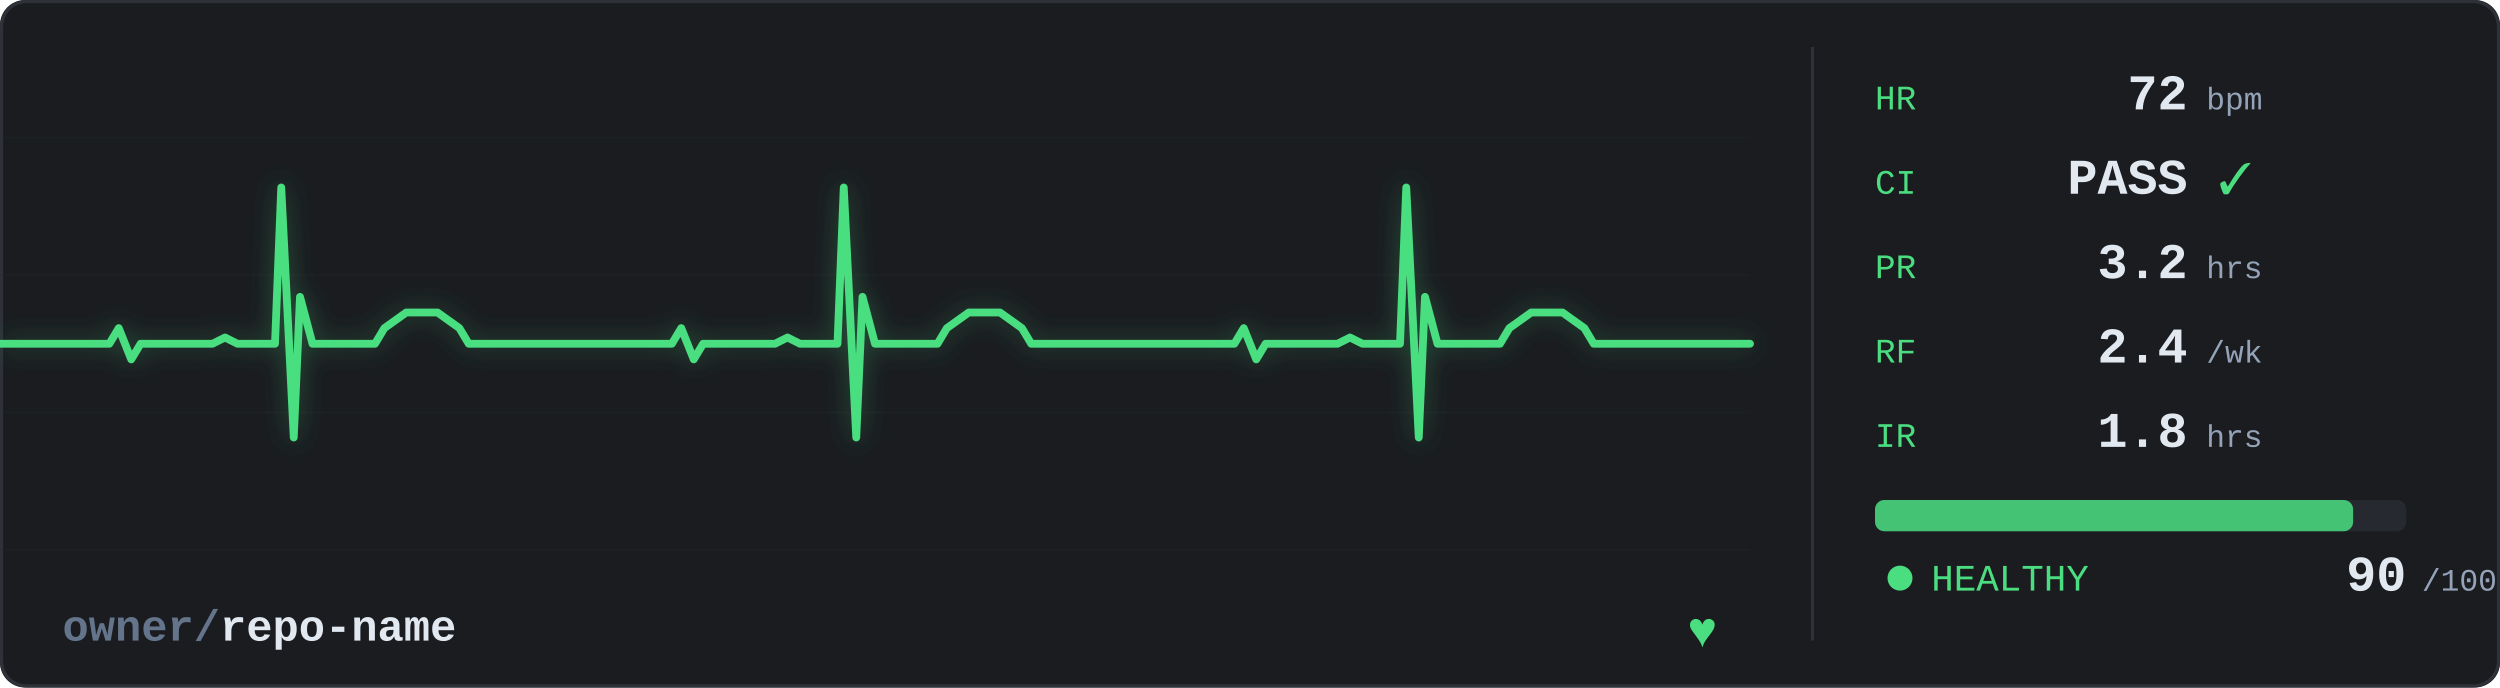
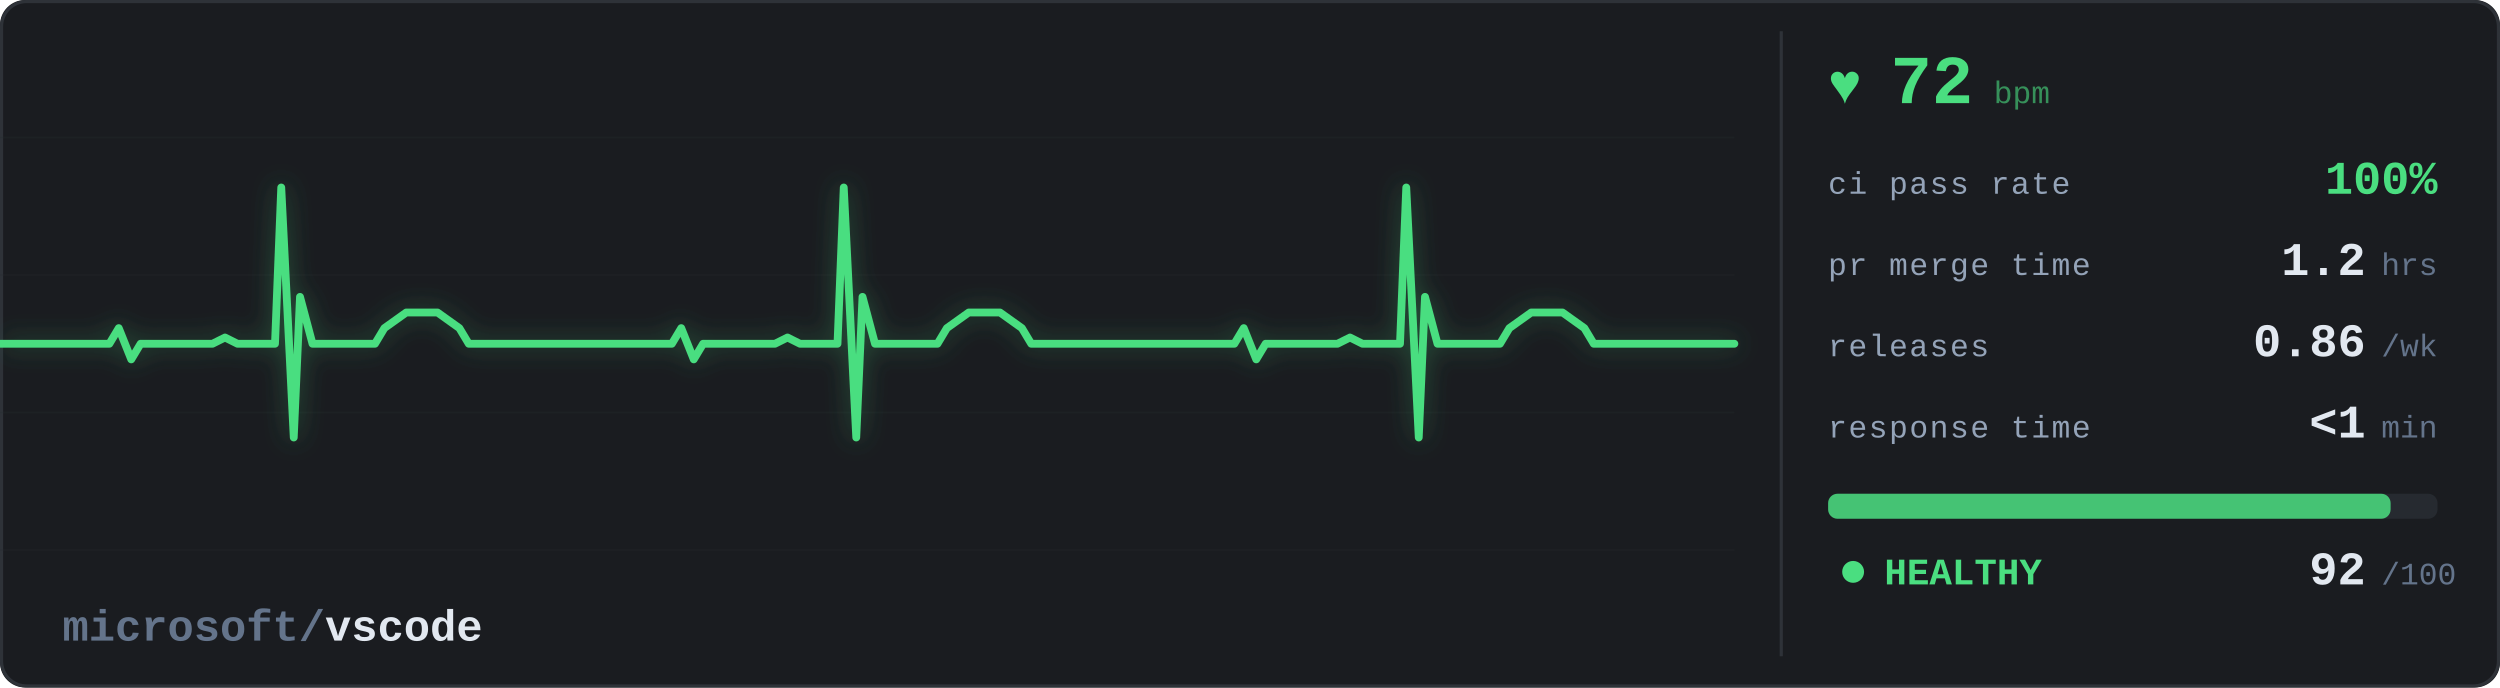
<svg xmlns="http://www.w3.org/2000/svg" width="800" height="220" viewBox="0 0 800 220">
  <defs>
    <style>
      @keyframes pulse-glow {
        0%, 100% { opacity: 0.6; }
        50% { opacity: 1; }
      }
      @keyframes blink {
        0%, 100% { opacity: 1; }
        50% { opacity: 0.3; }
      }
      @keyframes trace {
        0% { stroke-dashoffset: 2400; }
        100% { stroke-dashoffset: 0; }
      }
      .bg { fill: #1a1c20; }
      .ecg-line {
        fill: none;
        stroke: #4ade80;
        stroke-width: 2.5;
        stroke-linecap: round;
        stroke-linejoin: round;
        filter: drop-shadow(0 0 4px #4ade8050);
        stroke-dasharray: 2400;
        animation: trace 4s linear infinite;
      }
      .grid-line { stroke: #262a30; stroke-width: 0.5; }
-       .label { fill: #4ade80; font-family: 'Courier New', monospace; font-size: 11px; }
-       .value { fill: #e2e8f0; font-family: 'Courier New', monospace; font-size: 16px; font-weight: bold; }
-       .value-unit { fill: #94a3b8; font-family: 'Courier New', monospace; font-size: 10px; }
+       .label { fill: #94a3b8; font-family: 'Courier New', monospace; font-size: 10px; text-transform: uppercase; letter-spacing: 0.5px; }
+       .value { fill: #e2e8f0; font-family: 'Courier New', monospace; font-size: 15px; font-weight: bold; }
+       .value-unit { fill: #64748b; font-family: 'Courier New', monospace; font-size: 10px; }
+       .value-good { fill: #4ade80; font-family: 'Courier New', monospace; font-size: 15px; font-weight: bold; }
      .repo-name { fill: #e2e8f0; font-family: 'Courier New', monospace; font-size: 14px; font-weight: bold; }
-       .status-text { fill: #4ade80; font-family: 'Courier New', monospace; font-size: 12px; }
+       .status-text { fill: #4ade80; font-family: 'Courier New', monospace; font-size: 12px; font-weight: bold; }
      .status-dot { fill: #4ade80; animation: blink 1.5s ease-in-out infinite; }
      .divider { stroke: #2e3238; stroke-width: 1; }
      .bar-bg { fill: #262a30; rx: 3; }
      .bar-fill { fill: #4ade80; rx: 3; opacity: 0.85; }
      .border { fill: none; stroke: #2e3238; stroke-width: 1; rx: 8; }
-       .icon { fill: #4ade80; font-size: 14px; }
-       .heart { fill: #4ade80; animation: pulse-glow 1s ease-in-out infinite; }
+       .heart { fill: #4ade80; animation: pulse-glow 1s ease-in-out infinite; font-size: 18px; }
+       .bpm { fill: #4ade80; font-family: 'Courier New', monospace; font-size: 22px; font-weight: bold; }
+       .bpm-unit { fill: #4ade8099; font-family: 'Courier New', monospace; font-size: 10px; }
    </style>
  </defs>
  <rect class="bg" width="800" height="220" rx="8" />
  <rect class="border" x="0.5" y="0.5" width="799" height="219" />
  <g opacity="0.3">
-     <line class="grid-line" x1="0" y1="44" x2="560" y2="44" />
-     <line class="grid-line" x1="0" y1="88" x2="560" y2="88" />
-     <line class="grid-line" x1="0" y1="132" x2="560" y2="132" />
-     <line class="grid-line" x1="0" y1="176" x2="560" y2="176" />
+     <line class="grid-line" x1="0" y1="44" x2="555" y2="44" />
+     <line class="grid-line" x1="0" y1="88" x2="555" y2="88" />
+     <line class="grid-line" x1="0" y1="132" x2="555" y2="132" />
+     <line class="grid-line" x1="0" y1="176" x2="555" y2="176" />
  </g>
-   <path class="ecg-line" d="     M 0,110     L 30,110     L 35,110 L 38,105 L 42,115 L 45,110     L 65,110     L 68,110 L 72,108 L 76,110     L 85,110     L 88,110 L 90,60 L 94,140 L 96,95 L 100,110     L 120,110     L 123,105 L 130,100 L 140,100 L 147,105 L 150,110     L 180,110     L 210,110     L 215,110 L 218,105 L 222,115 L 225,110     L 245,110     L 248,110 L 252,108 L 256,110     L 265,110     L 268,110 L 270,60 L 274,140 L 276,95 L 280,110     L 300,110     L 303,105 L 310,100 L 320,100 L 327,105 L 330,110     L 360,110     L 390,110     L 395,110 L 398,105 L 402,115 L 405,110     L 425,110     L 428,110 L 432,108 L 436,110     L 445,110     L 448,110 L 450,60 L 454,140 L 456,95 L 460,110     L 480,110     L 483,105 L 490,100 L 500,100 L 507,105 L 510,110     L 540,110     L 560,110   " />
-   <line class="divider" x1="580" y1="15" x2="580" y2="205" />
-   <text class="label" x="600" y="35">HR</text>
-   <text class="value" x="700" y="35" text-anchor="end">72</text>
-   <text class="value-unit" x="706" y="35">bpm</text>
-   <text class="label" x="600" y="62">CI</text>
-   <text class="value" x="700" y="62" text-anchor="end">PASS</text>
-   <text x="710" y="62" class="icon">✓</text>
-   <text class="label" x="600" y="89">PR</text>
-   <text class="value" x="700" y="89" text-anchor="end">3.2</text>
-   <text class="value-unit" x="706" y="89">hrs</text>
-   <text class="label" x="600" y="116">RF</text>
-   <text class="value" x="700" y="116" text-anchor="end">2.4</text>
-   <text class="value-unit" x="706" y="116">/wk</text>
-   <text class="label" x="600" y="143">IR</text>
-   <text class="value" x="700" y="143" text-anchor="end">1.8</text>
-   <text class="value-unit" x="706" y="143">hrs</text>
-   <rect class="bar-bg" x="600" y="160" width="170" height="10" />
-   <rect class="bar-fill" x="600" y="160" width="153" height="10" />
-   <circle class="status-dot" cx="608" cy="185" r="4" />
-   <text class="status-text" x="618" y="189">HEALTHY</text>
-   <text class="value" x="770" y="189" text-anchor="end" font-size="13">90</text>
-   <text class="value-unit" x="775" y="189">/100</text>
+   <path class="ecg-line" d="     M 0,110     L 30,110 L 35,110 L 38,105 L 42,115 L 45,110     L 65,110 L 68,110 L 72,108 L 76,110     L 85,110 L 88,110 L 90,60 L 94,140 L 96,95 L 100,110     L 120,110 L 123,105 L 130,100 L 140,100 L 147,105 L 150,110     L 180,110     L 210,110 L 215,110 L 218,105 L 222,115 L 225,110     L 245,110 L 248,110 L 252,108 L 256,110     L 265,110 L 268,110 L 270,60 L 274,140 L 276,95 L 280,110     L 300,110 L 303,105 L 310,100 L 320,100 L 327,105 L 330,110     L 360,110     L 390,110 L 395,110 L 398,105 L 402,115 L 405,110     L 425,110 L 428,110 L 432,108 L 436,110     L 445,110 L 448,110 L 450,60 L 454,140 L 456,95 L 460,110     L 480,110 L 483,105 L 490,100 L 500,100 L 507,105 L 510,110     L 540,110 L 555,110   " />
+   <line class="divider" x1="570" y1="10" x2="570" y2="210" />
+   <text class="heart" x="585" y="33">♥</text>
+   <text class="bpm" x="605" y="33">72</text>
+   <text class="bpm-unit" x="638" y="33">bpm</text>
+   <text class="label" x="585" y="62">ci pass rate</text>
+   <text class="value-good" x="780" y="62" text-anchor="end">100%</text>
+   <text class="label" x="585" y="88">pr merge time</text>
+   <text class="value" x="757" y="88" text-anchor="end">1.2</text>
+   <text class="value-unit" x="762" y="88">hrs</text>
+   <text class="label" x="585" y="114">releases</text>
+   <text class="value" x="757" y="114" text-anchor="end">0.86</text>
+   <text class="value-unit" x="762" y="114">/wk</text>
+   <text class="label" x="585" y="140">response time</text>
+   <text class="value" x="757" y="140" text-anchor="end">&lt;1</text>
+   <text class="value-unit" x="762" y="140">min</text>
+   <rect class="bar-bg" x="585" y="158" width="195" height="8" />
+   <rect class="bar-fill" x="585" y="158" width="180" height="8" />
+   <circle class="status-dot" cx="593" cy="183" r="3.5" />
+   <text class="status-text" x="603" y="187">HEALTHY</text>
+   <text class="value" x="757" y="187" text-anchor="end">92</text>
+   <text class="value-unit" x="762" y="187">/100</text>
  <text class="repo-name" x="20" y="205">
-     <tspan fill="#64748b">owner/</tspan>repo-name
+     <tspan fill="#64748b">microsoft/</tspan>vscode
  </text>
-   <text class="heart" x="540" y="207" font-size="16">♥</text>
</svg>
